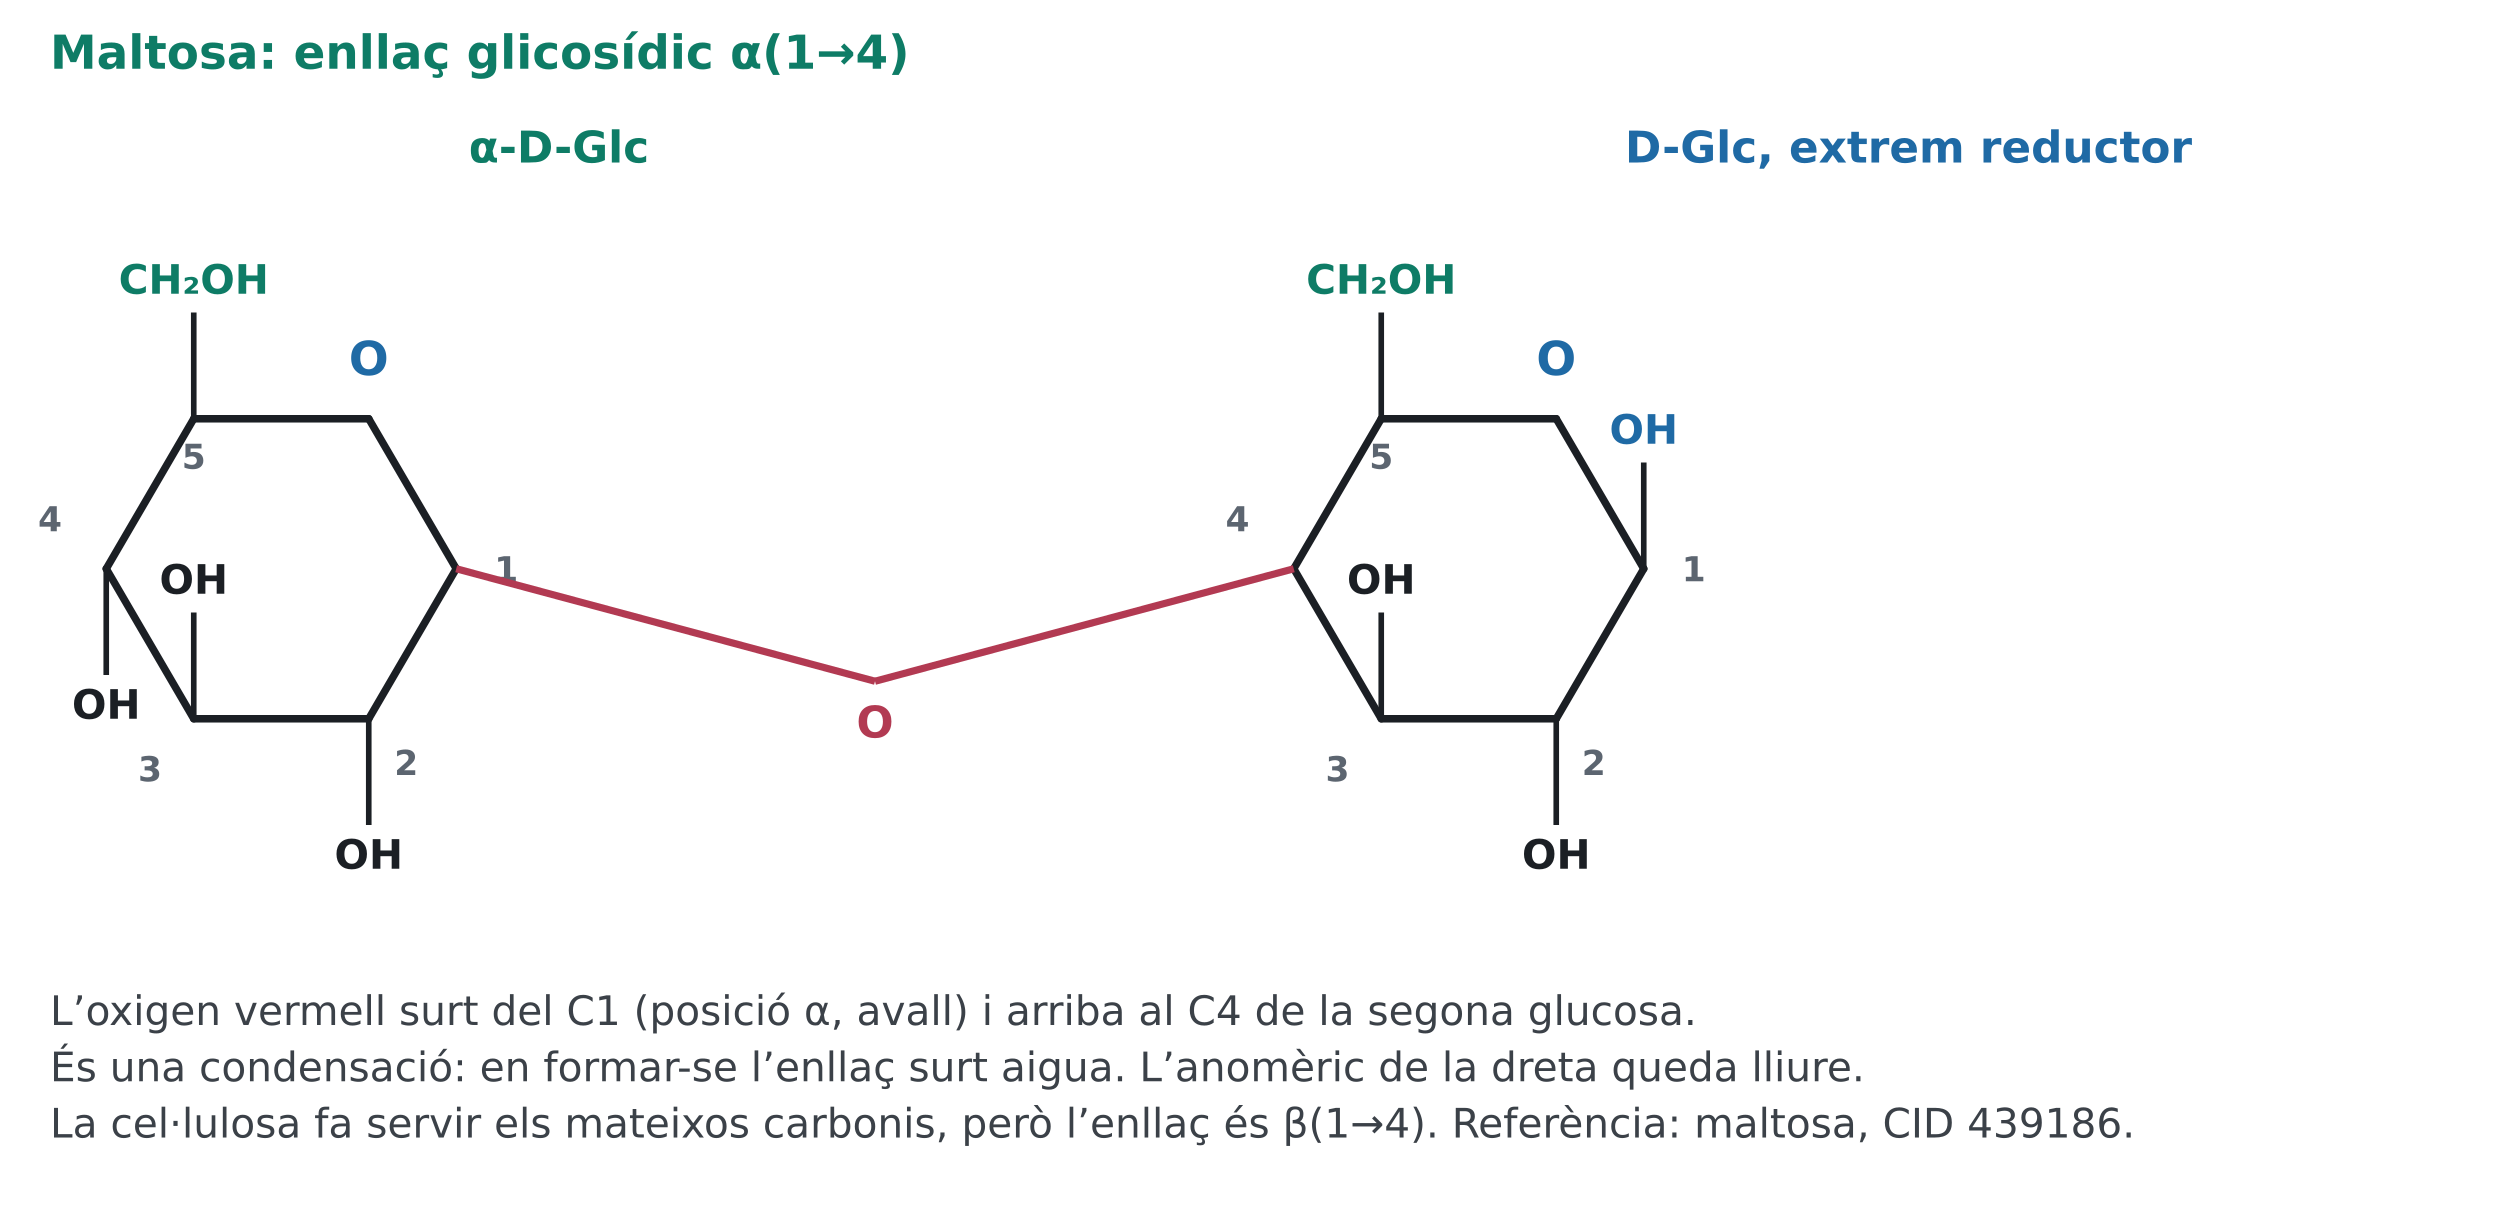
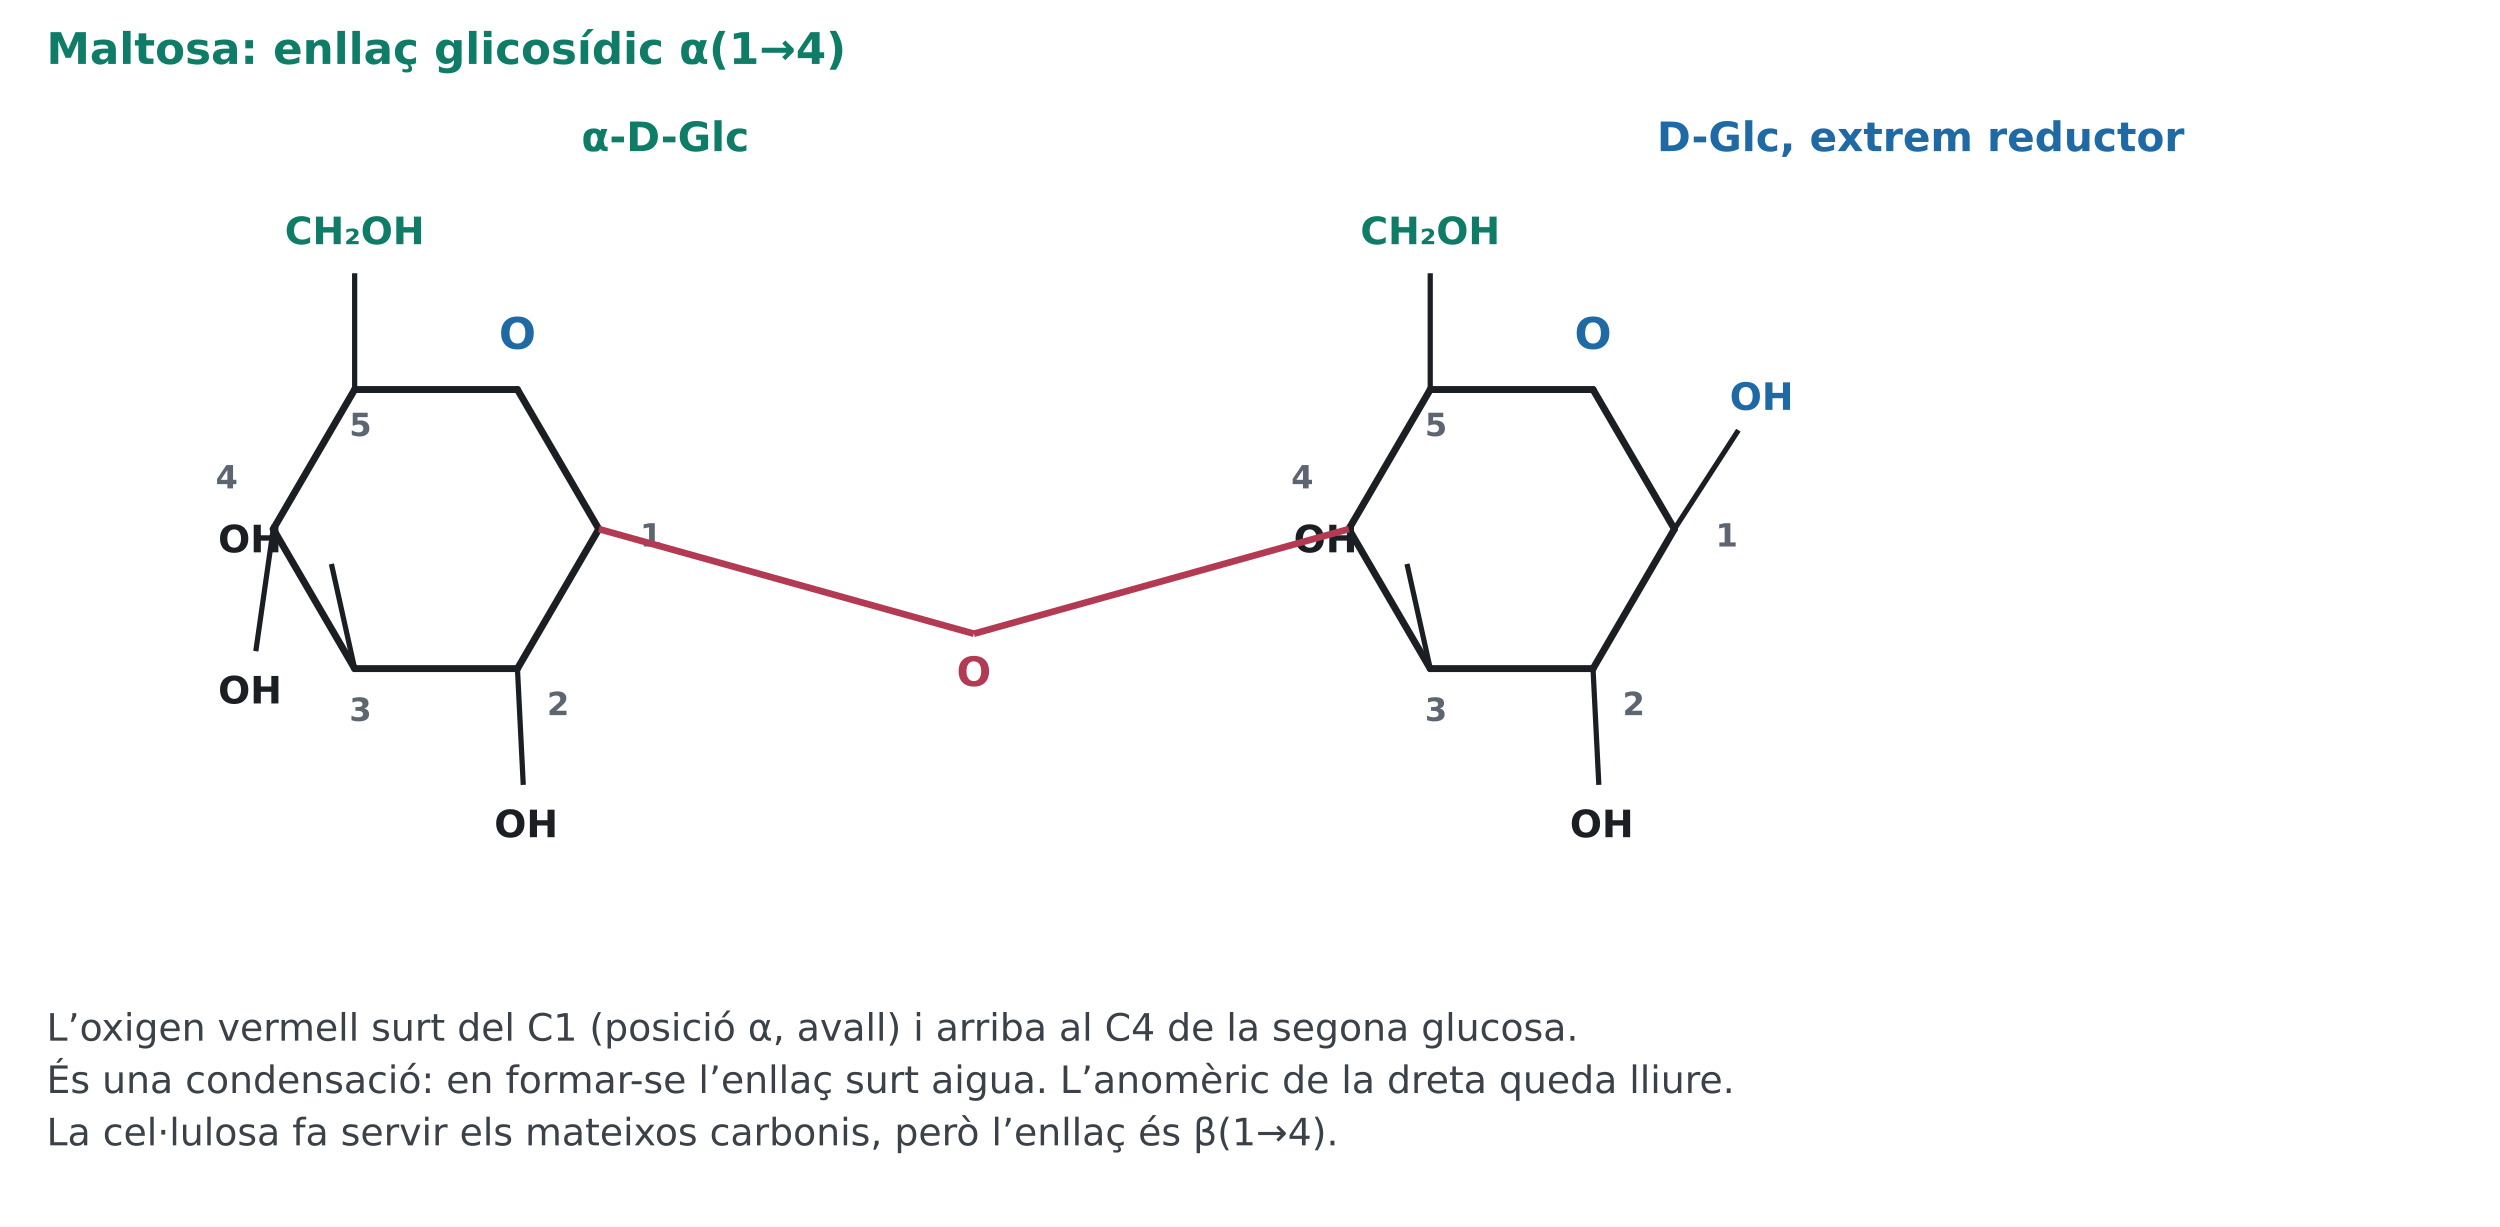
- <svg xmlns="http://www.w3.org/2000/svg" viewBox="0 0 800 392" font-family="DejaVu Sans, Liberation Sans, Arial, sans-serif">
-   <rect width="800" height="392" fill="#fff" />
+ <svg xmlns="http://www.w3.org/2000/svg" viewBox="0 0 860 422" font-family="DejaVu Sans, Liberation Sans, Arial, sans-serif">
+   <rect width="860" height="422" fill="#fff" />
  <text x="16" y="22" font-size="15" font-weight="700" fill="#0E7C66">Maltosa: enllaç glicosídic α(1→4)</text>
  <g transform="translate(0,36)">
-     <text x="150" y="16" font-size="14" font-weight="700" fill="#0E7C66">α-D-Glc</text>
-     <text x="520" y="16" font-size="14" font-weight="700" fill="#1F6AA5">D-Glc, extrem reductor</text>
-     <line x1="62" y1="98" x2="118" y2="98" stroke="#1b1f24" stroke-width="2.4" stroke-linecap="round" />
-     <line x1="118" y1="98" x2="146" y2="146" stroke="#1b1f24" stroke-width="2.4" stroke-linecap="round" />
-     <line x1="146" y1="146" x2="118" y2="194" stroke="#1b1f24" stroke-width="2.4" stroke-linecap="round" />
-     <line x1="118" y1="194" x2="62" y2="194" stroke="#1b1f24" stroke-width="2.4" stroke-linecap="round" />
-     <line x1="62" y1="194" x2="34" y2="146" stroke="#1b1f24" stroke-width="2.4" stroke-linecap="round" />
-     <line x1="34" y1="146" x2="62" y2="98" stroke="#1b1f24" stroke-width="2.4" stroke-linecap="round" />
-     <text x="162" y="150" font-size="11" text-anchor="middle" fill="#5c6570" font-weight="700">1</text>
-     <text x="130" y="212" font-size="11" text-anchor="middle" fill="#5c6570" font-weight="700">2</text>
-     <text x="48" y="214" font-size="11" text-anchor="middle" fill="#5c6570" font-weight="700">3</text>
-     <text x="16" y="134" font-size="11" text-anchor="middle" fill="#5c6570" font-weight="700">4</text>
-     <text x="62" y="114" font-size="11" text-anchor="middle" fill="#5c6570" font-weight="700">5</text>
-     <text x="118" y="84" font-size="15" text-anchor="middle" fill="#1F6AA5" font-weight="700">O</text>
-     <line x1="62" y1="98" x2="62" y2="64" stroke="#1b1f24" stroke-width="1.8" />
-     <text x="62" y="58" font-size="13" text-anchor="middle" fill="#0E7C66" font-weight="700">CH₂OH</text>
-     <line x1="118" y1="194" x2="118" y2="228" stroke="#1b1f24" stroke-width="1.8" />
-     <text x="118" y="242" font-size="13" text-anchor="middle" fill="#1b1f24" font-weight="700">OH</text>
-     <line x1="62" y1="194" x2="62" y2="160" stroke="#1b1f24" stroke-width="1.8" />
-     <text x="62" y="154" font-size="13" text-anchor="middle" fill="#1b1f24" font-weight="700">OH</text>
-     <line x1="34" y1="146" x2="34" y2="180" stroke="#1b1f24" stroke-width="1.8" />
-     <text x="34" y="194" font-size="13" text-anchor="middle" fill="#1b1f24" font-weight="700">OH</text>
-     <line x1="442" y1="98" x2="498" y2="98" stroke="#1b1f24" stroke-width="2.4" stroke-linecap="round" />
-     <line x1="498" y1="98" x2="526" y2="146" stroke="#1b1f24" stroke-width="2.4" stroke-linecap="round" />
-     <line x1="526" y1="146" x2="498" y2="194" stroke="#1b1f24" stroke-width="2.4" stroke-linecap="round" />
-     <line x1="498" y1="194" x2="442" y2="194" stroke="#1b1f24" stroke-width="2.4" stroke-linecap="round" />
-     <line x1="442" y1="194" x2="414" y2="146" stroke="#1b1f24" stroke-width="2.4" stroke-linecap="round" />
-     <line x1="414" y1="146" x2="442" y2="98" stroke="#1b1f24" stroke-width="2.4" stroke-linecap="round" />
-     <text x="542" y="150" font-size="11" text-anchor="middle" fill="#5c6570" font-weight="700">1</text>
-     <text x="510" y="212" font-size="11" text-anchor="middle" fill="#5c6570" font-weight="700">2</text>
-     <text x="428" y="214" font-size="11" text-anchor="middle" fill="#5c6570" font-weight="700">3</text>
-     <text x="396" y="134" font-size="11" text-anchor="middle" fill="#5c6570" font-weight="700">4</text>
-     <text x="442" y="114" font-size="11" text-anchor="middle" fill="#5c6570" font-weight="700">5</text>
-     <text x="498" y="84" font-size="15" text-anchor="middle" fill="#1F6AA5" font-weight="700">O</text>
-     <line x1="442" y1="98" x2="442" y2="64" stroke="#1b1f24" stroke-width="1.8" />
-     <text x="442" y="58" font-size="13" text-anchor="middle" fill="#0E7C66" font-weight="700">CH₂OH</text>
-     <line x1="498" y1="194" x2="498" y2="228" stroke="#1b1f24" stroke-width="1.8" />
-     <text x="498" y="242" font-size="13" text-anchor="middle" fill="#1b1f24" font-weight="700">OH</text>
-     <line x1="442" y1="194" x2="442" y2="160" stroke="#1b1f24" stroke-width="1.8" />
-     <text x="442" y="154" font-size="13" text-anchor="middle" fill="#1b1f24" font-weight="700">OH</text>
-     <line x1="526" y1="146" x2="526" y2="112" stroke="#1b1f24" stroke-width="1.8" />
-     <text x="526" y="106" font-size="13" text-anchor="middle" fill="#1F6AA5" font-weight="700">OH</text>
-     <line x1="146" y1="146" x2="280" y2="182" stroke="#B23A52" stroke-width="2.3" />
-     <line x1="280" y1="182" x2="414" y2="146" stroke="#B23A52" stroke-width="2.3" />
-     <text x="280" y="200" font-size="14" text-anchor="middle" fill="#B23A52" font-weight="700">O</text>
+     <text x="200" y="16" font-size="14" font-weight="700" fill="#0E7C66">α-D-Glc</text>
+     <text x="570" y="16" font-size="14" font-weight="700" fill="#1F6AA5">D-Glc, extrem reductor</text>
+     <line x1="122" y1="98" x2="178" y2="98" stroke="#1b1f24" stroke-width="2.4" stroke-linecap="round" />
+     <line x1="178" y1="98" x2="206" y2="146" stroke="#1b1f24" stroke-width="2.4" stroke-linecap="round" />
+     <line x1="206" y1="146" x2="178" y2="194" stroke="#1b1f24" stroke-width="2.4" stroke-linecap="round" />
+     <line x1="178" y1="194" x2="122" y2="194" stroke="#1b1f24" stroke-width="2.4" stroke-linecap="round" />
+     <line x1="122" y1="194" x2="94" y2="146" stroke="#1b1f24" stroke-width="2.4" stroke-linecap="round" />
+     <line x1="94" y1="146" x2="122" y2="98" stroke="#1b1f24" stroke-width="2.4" stroke-linecap="round" />
+     <text x="224" y="152" font-size="11" text-anchor="middle" fill="#5c6570" font-weight="700">1</text>
+     <text x="192" y="210" font-size="11" text-anchor="middle" fill="#5c6570" font-weight="700">2</text>
+     <text x="124" y="212" font-size="11" text-anchor="middle" fill="#5c6570" font-weight="700">3</text>
+     <text x="78" y="132" font-size="11" text-anchor="middle" fill="#5c6570" font-weight="700">4</text>
+     <text x="124" y="114" font-size="11" text-anchor="middle" fill="#5c6570" font-weight="700">5</text>
+     <text x="178" y="84" font-size="15" text-anchor="middle" fill="#1F6AA5" font-weight="700">O</text>
+     <line x1="122" y1="98" x2="122" y2="58" stroke="#1b1f24" stroke-width="1.8" />
+     <text x="122" y="48" font-size="13" text-anchor="middle" fill="#0E7C66" font-weight="700">CH₂OH</text>
+     <line x1="178" y1="194" x2="180" y2="234" stroke="#1b1f24" stroke-width="1.8" />
+     <text x="181" y="252" font-size="13" text-anchor="middle" fill="#1b1f24" font-weight="700">OH</text>
+     <line x1="122" y1="194" x2="114" y2="158" stroke="#1b1f24" stroke-width="1.8" />
+     <text x="86" y="154" font-size="13" text-anchor="middle" fill="#1b1f24" font-weight="700">OH</text>
+     <line x1="94" y1="146" x2="88" y2="188" stroke="#1b1f24" stroke-width="1.8" />
+     <text x="86" y="206" font-size="13" text-anchor="middle" fill="#1b1f24" font-weight="700">OH</text>
+     <line x1="492" y1="98" x2="548" y2="98" stroke="#1b1f24" stroke-width="2.4" stroke-linecap="round" />
+     <line x1="548" y1="98" x2="576" y2="146" stroke="#1b1f24" stroke-width="2.4" stroke-linecap="round" />
+     <line x1="576" y1="146" x2="548" y2="194" stroke="#1b1f24" stroke-width="2.4" stroke-linecap="round" />
+     <line x1="548" y1="194" x2="492" y2="194" stroke="#1b1f24" stroke-width="2.4" stroke-linecap="round" />
+     <line x1="492" y1="194" x2="464" y2="146" stroke="#1b1f24" stroke-width="2.4" stroke-linecap="round" />
+     <line x1="464" y1="146" x2="492" y2="98" stroke="#1b1f24" stroke-width="2.4" stroke-linecap="round" />
+     <text x="594" y="152" font-size="11" text-anchor="middle" fill="#5c6570" font-weight="700">1</text>
+     <text x="562" y="210" font-size="11" text-anchor="middle" fill="#5c6570" font-weight="700">2</text>
+     <text x="494" y="212" font-size="11" text-anchor="middle" fill="#5c6570" font-weight="700">3</text>
+     <text x="448" y="132" font-size="11" text-anchor="middle" fill="#5c6570" font-weight="700">4</text>
+     <text x="494" y="114" font-size="11" text-anchor="middle" fill="#5c6570" font-weight="700">5</text>
+     <text x="548" y="84" font-size="15" text-anchor="middle" fill="#1F6AA5" font-weight="700">O</text>
+     <line x1="492" y1="98" x2="492" y2="58" stroke="#1b1f24" stroke-width="1.8" />
+     <text x="492" y="48" font-size="13" text-anchor="middle" fill="#0E7C66" font-weight="700">CH₂OH</text>
+     <line x1="548" y1="194" x2="550" y2="234" stroke="#1b1f24" stroke-width="1.8" />
+     <text x="551" y="252" font-size="13" text-anchor="middle" fill="#1b1f24" font-weight="700">OH</text>
+     <line x1="492" y1="194" x2="484" y2="158" stroke="#1b1f24" stroke-width="1.8" />
+     <text x="456" y="154" font-size="13" text-anchor="middle" fill="#1b1f24" font-weight="700">OH</text>
+     <line x1="576" y1="146" x2="598" y2="112" stroke="#1b1f24" stroke-width="1.8" />
+     <text x="606" y="105" font-size="13" text-anchor="middle" fill="#1F6AA5" font-weight="700">OH</text>
+     <line x1="206" y1="146" x2="335" y2="182" stroke="#B23A52" stroke-width="2.3" />
+     <line x1="335" y1="182" x2="464" y2="146" stroke="#B23A52" stroke-width="2.3" />
+     <text x="335" y="200" font-size="14" text-anchor="middle" fill="#B23A52" font-weight="700">O</text>
  </g>
-   <text x="16" y="328" font-size="13" fill="#3b4148" font-family="DejaVu Sans, Liberation Sans, Arial, sans-serif">L’oxigen vermell surt del C1 (posició α, avall) i arriba al C4 de la segona glucosa.</text>
-   <text x="16" y="346" font-size="13" fill="#3b4148" font-family="DejaVu Sans, Liberation Sans, Arial, sans-serif">És una condensació: en formar-se l’enllaç surt aigua. L’anomèric de la dreta queda lliure.</text>
-   <text x="16" y="364" font-size="13" fill="#3b4148" font-family="DejaVu Sans, Liberation Sans, Arial, sans-serif">La cel·lulosa fa servir els mateixos carbonis, però l’enllaç és β(1→4). Referència: maltosa, CID 439186.</text>
+   <text x="16" y="358" font-size="13" fill="#3b4148" font-family="DejaVu Sans, Liberation Sans, Arial, sans-serif">L’oxigen vermell surt del C1 (posició α, avall) i arriba al C4 de la segona glucosa.</text>
+   <text x="16" y="376" font-size="13" fill="#3b4148" font-family="DejaVu Sans, Liberation Sans, Arial, sans-serif">És una condensació: en formar-se l’enllaç surt aigua. L’anomèric de la dreta queda lliure.</text>
+   <text x="16" y="394" font-size="13" fill="#3b4148" font-family="DejaVu Sans, Liberation Sans, Arial, sans-serif">La cel·lulosa fa servir els mateixos carbonis, però l’enllaç és β(1→4).</text>
</svg>
